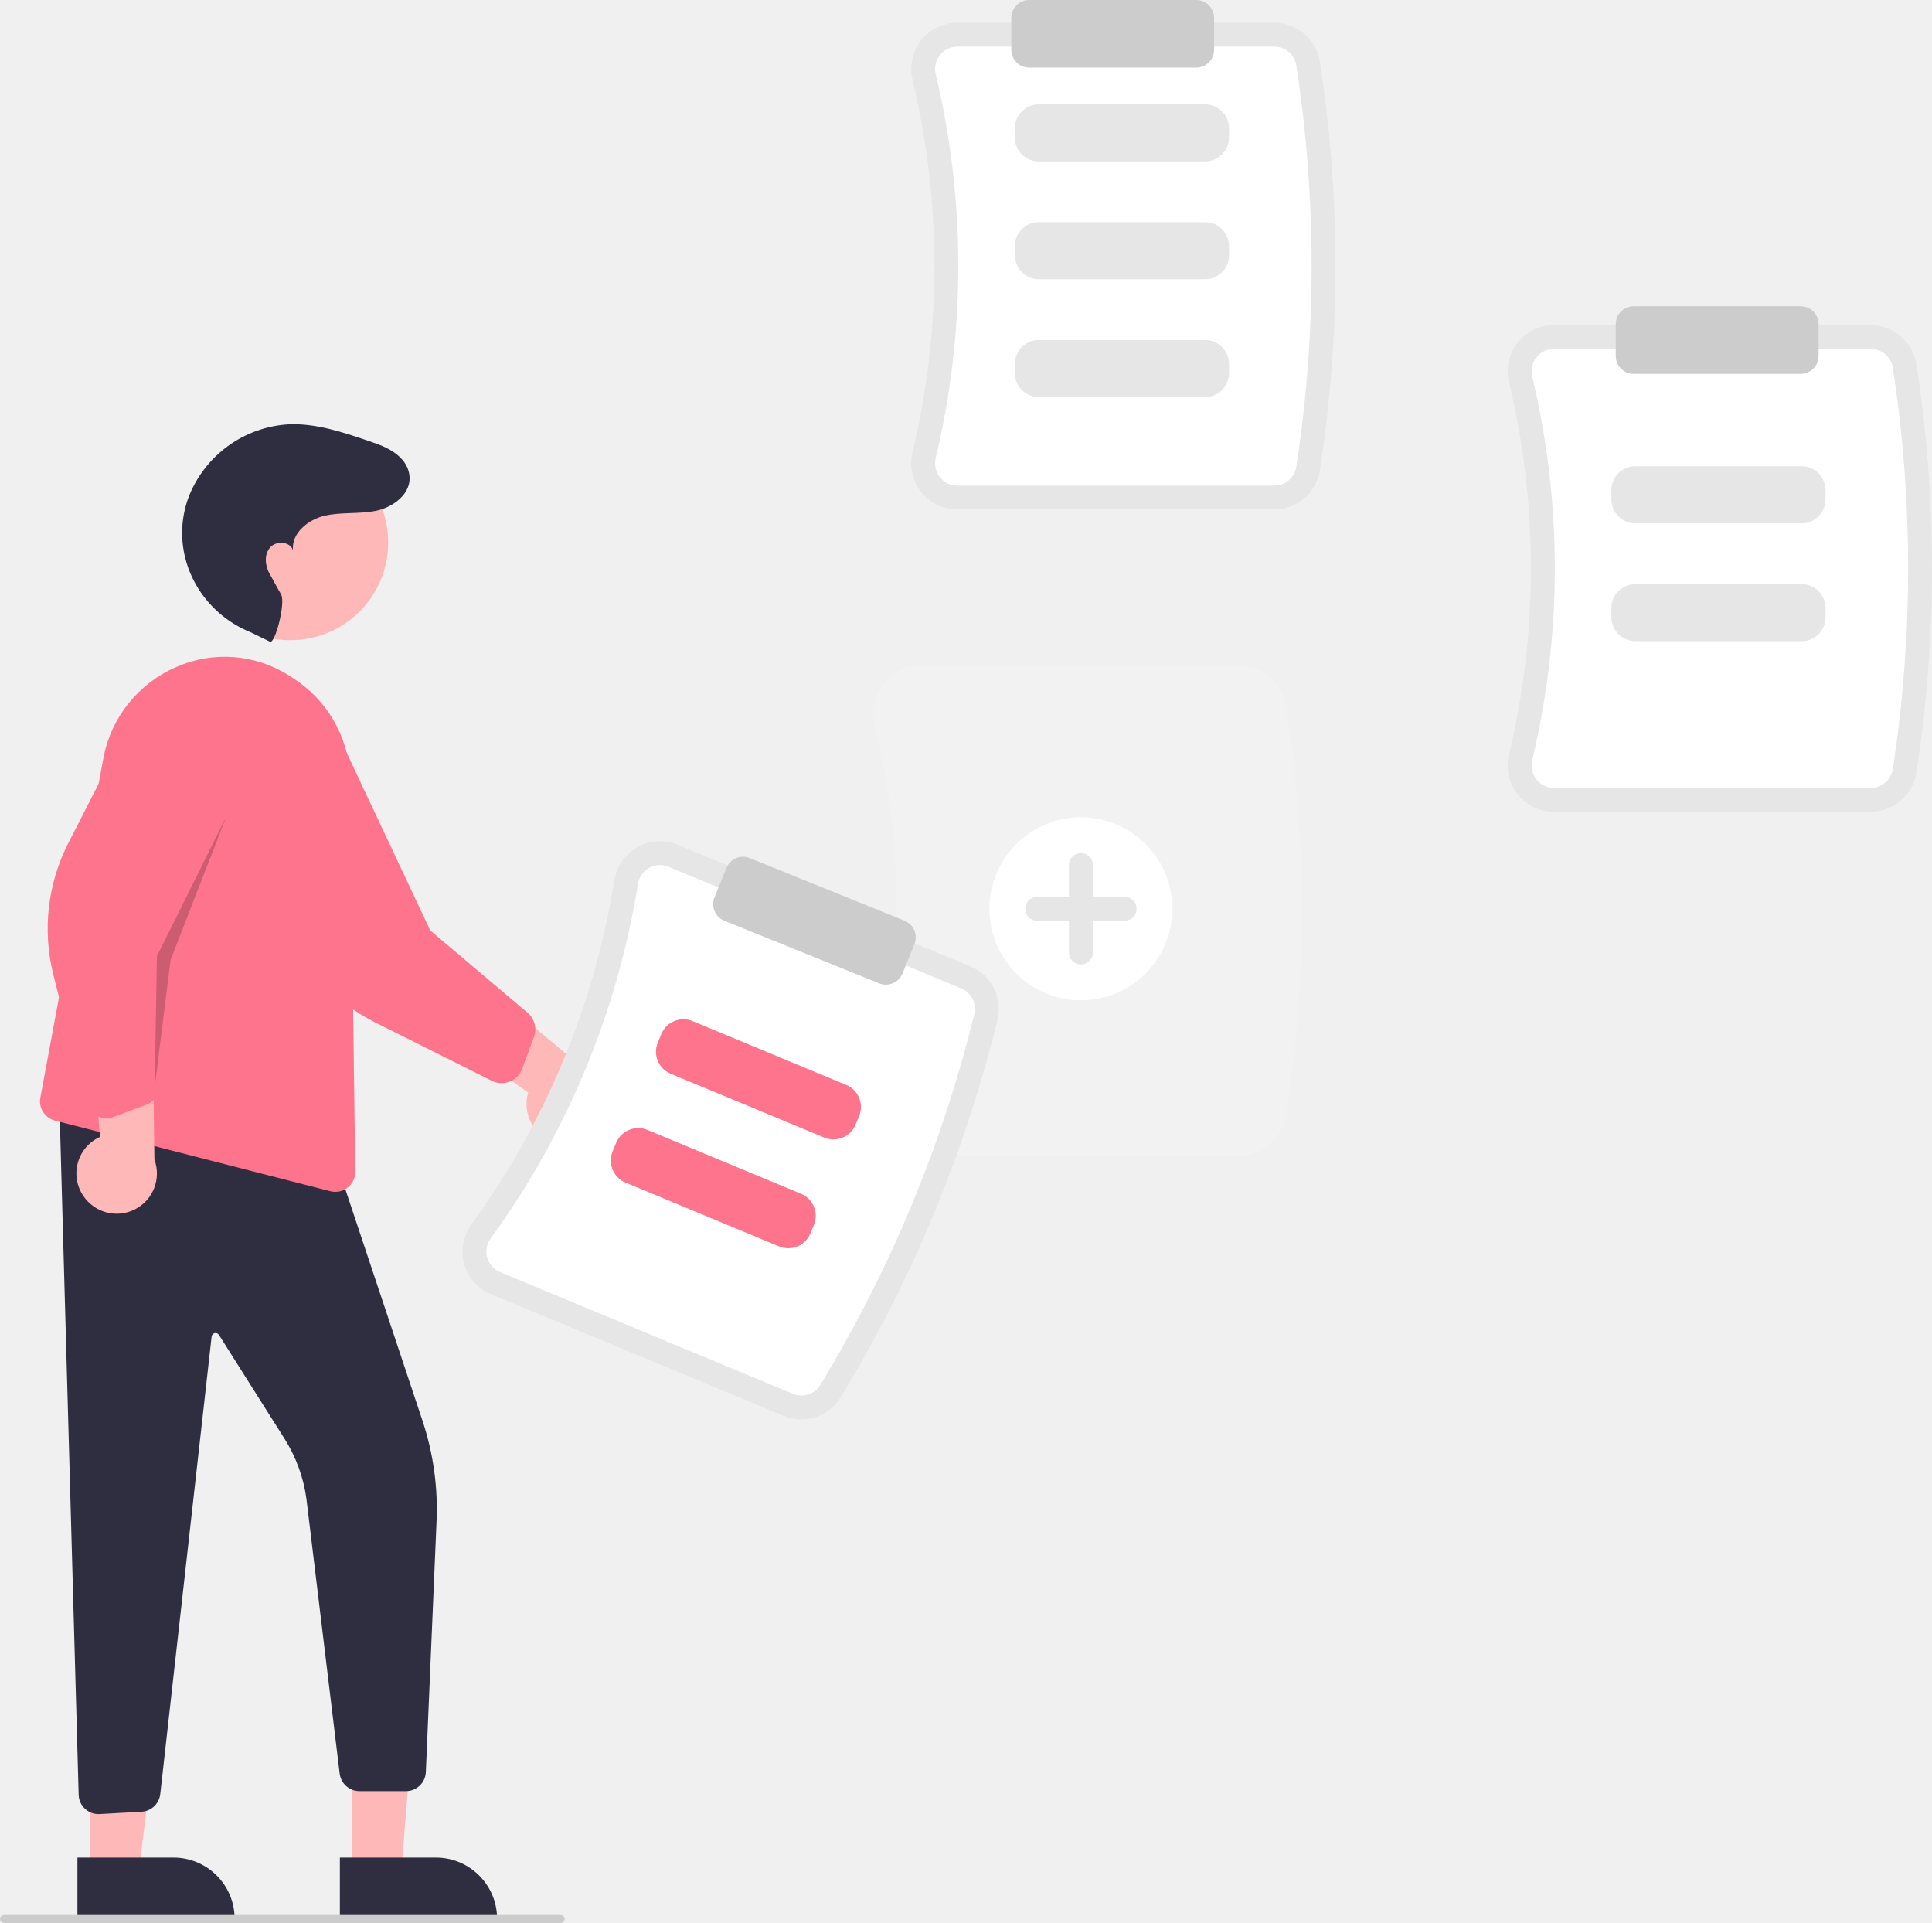
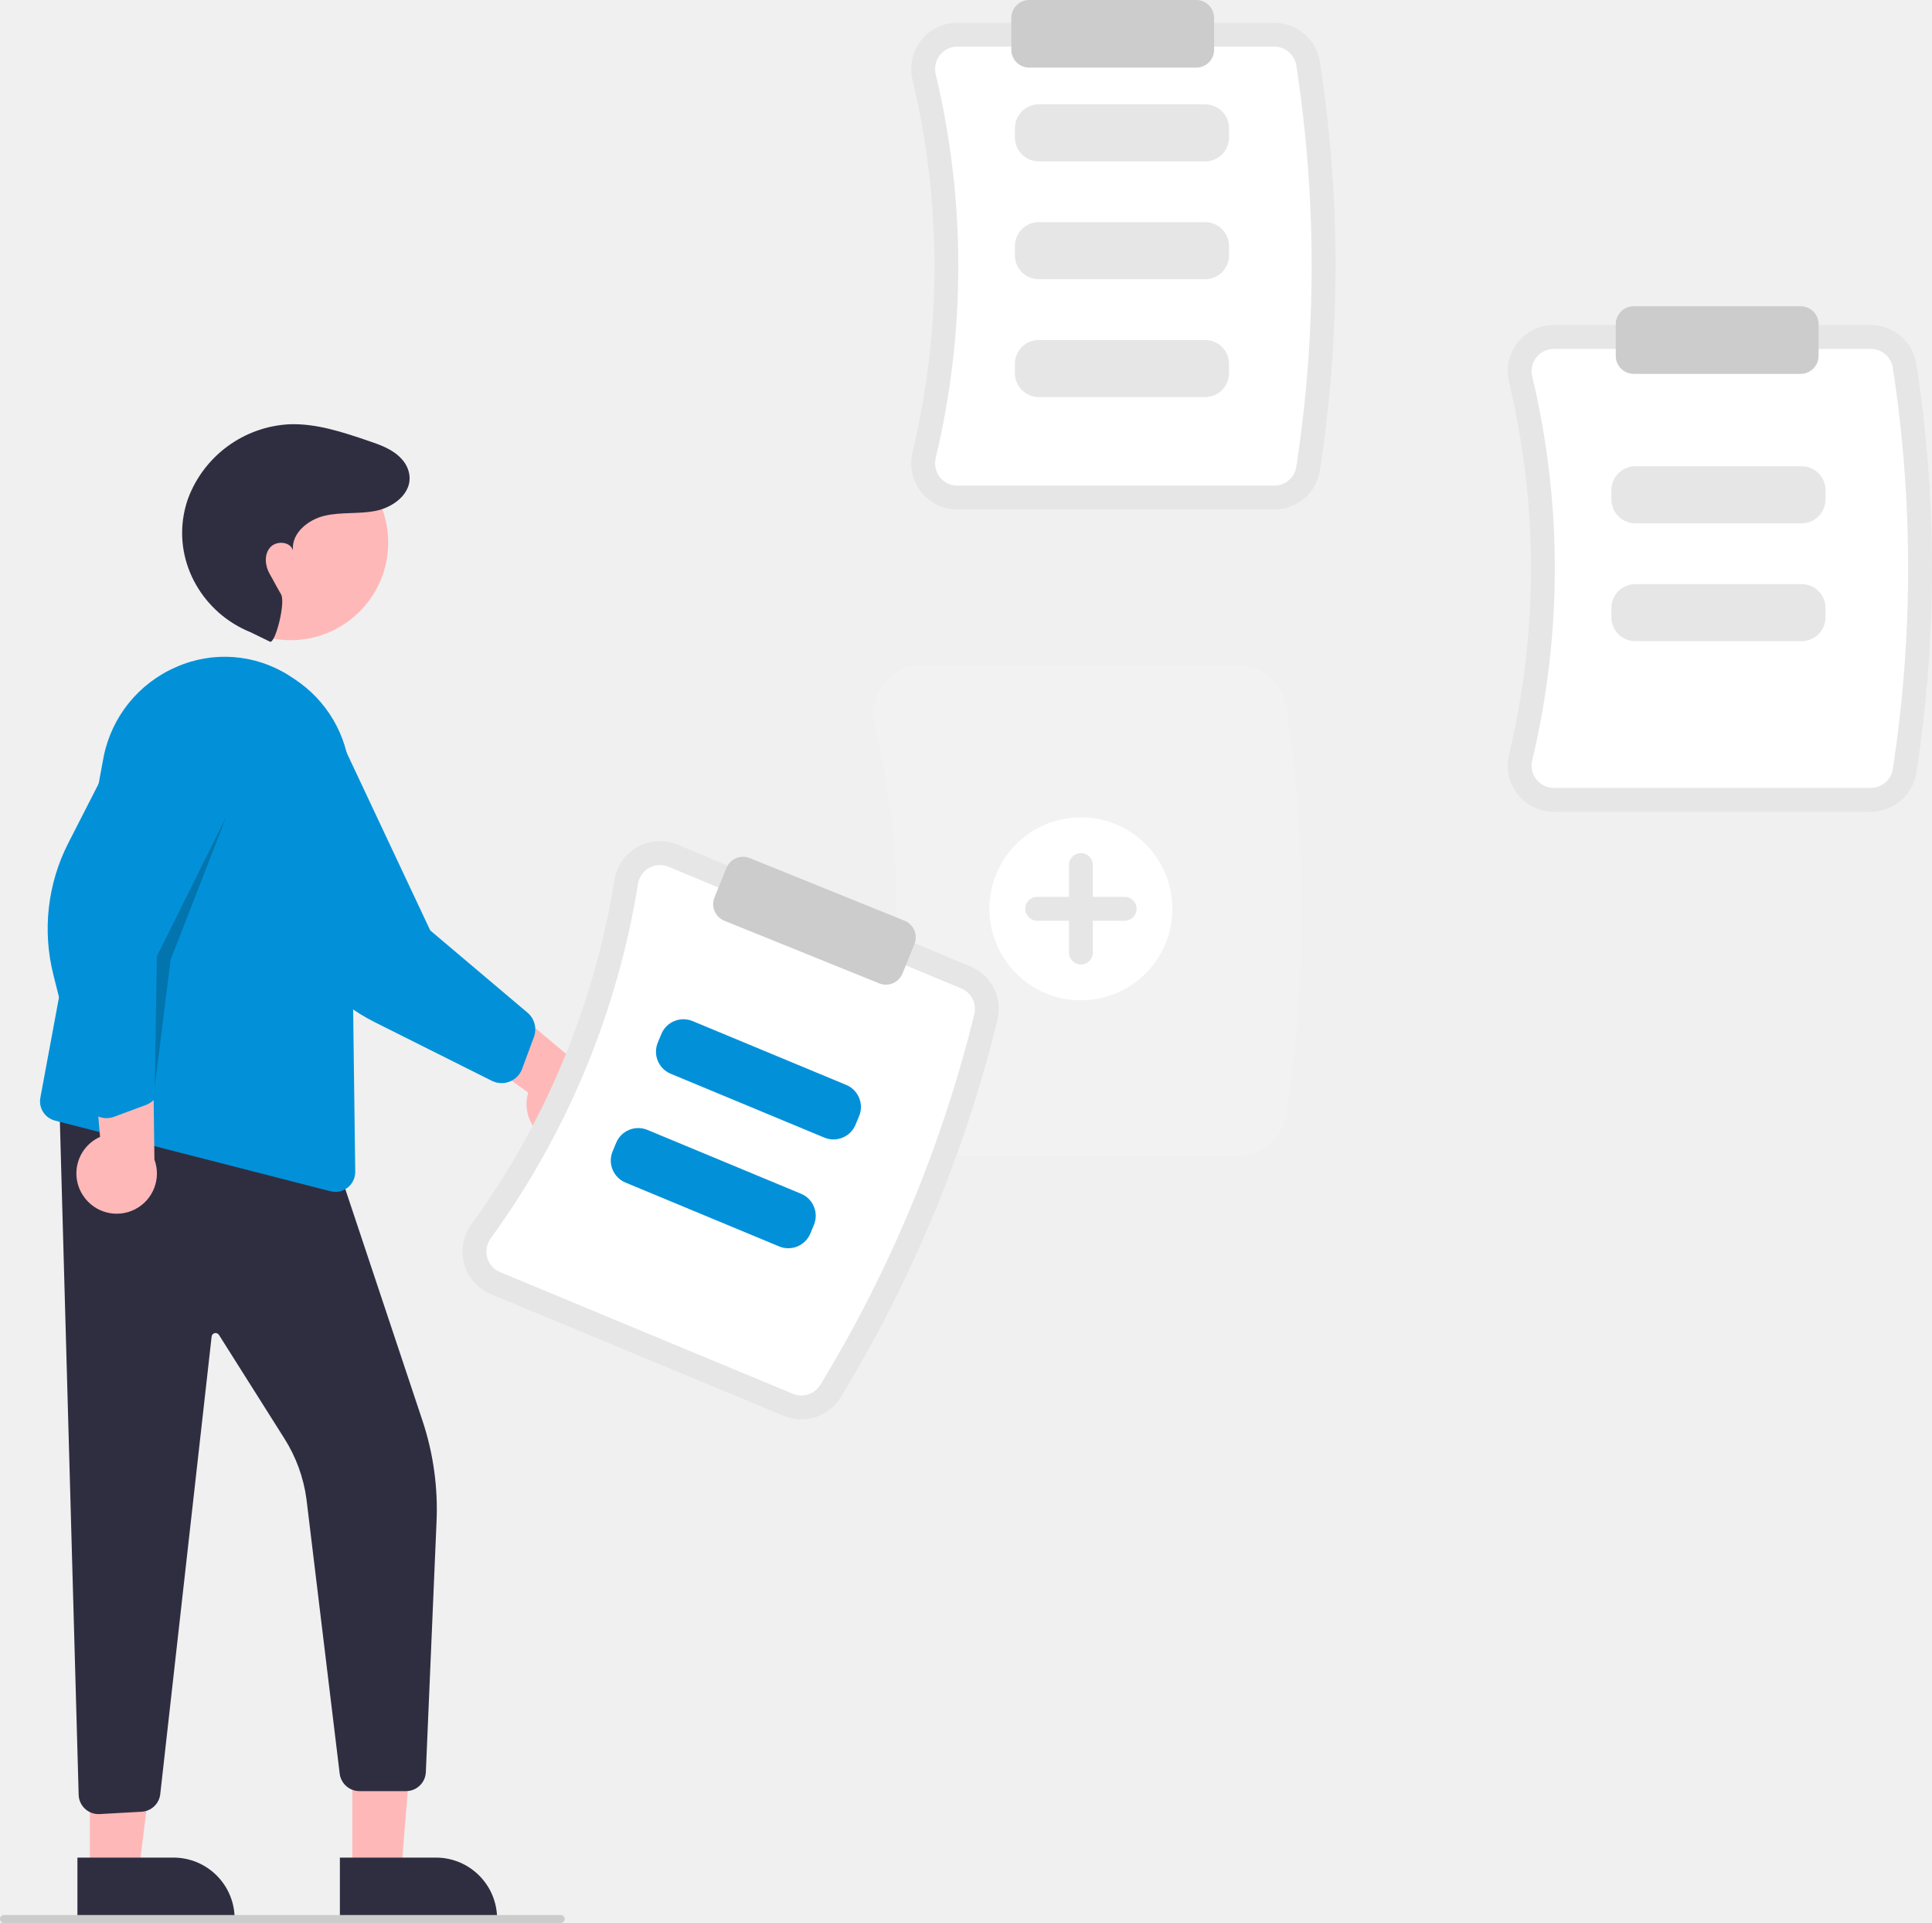
<svg xmlns="http://www.w3.org/2000/svg" data-name="Layer 1" width="485.834" height="483.5" viewBox="0 0 485.834 483.5">
  <path d="M677.542,336.347H597.8a11.478,11.478,0,0,1-9.066-4.394h0a11.622,11.622,0,0,1-2.177-9.968,201.631,201.631,0,0,0-0-93.647,11.624,11.624,0,0,1,2.177-9.967,11.478,11.478,0,0,1,9.066-4.394h79.741a11.623,11.623,0,0,1,11.439,9.755,337.961,337.961,0,0,1,0,102.858A11.623,11.623,0,0,1,677.542,336.347Z" transform="translate(-357.0831 -208.25)" fill="#e6e6e6" />
  <path d="M597.8,219.978a5.513,5.513,0,0,0-4.354,2.108,5.659,5.659,0,0,0-1.054,4.854,207.656,207.656,0,0,1,0,96.445,5.656,5.656,0,0,0,1.053,4.853l0.0 0a5.511,5.511,0,0,0,4.354,2.109h79.741a5.582,5.582,0,0,0,5.509-4.667,331.985,331.985,0,0,0,0-101.035,5.582,5.582,0,0,0-5.509-4.667Z" transform="translate(-357.0831 -208.25)" fill="#fff" />
  <path d="M660.141,248.829h-41.845a6.006,6.006,0,0,1-6-6v-2.345a6.006,6.006,0,0,1,6-6h41.845a6.006,6.006,0,0,1,6,6V242.829A6.006,6.006,0,0,1,660.141,248.829Z" transform="translate(-357.0831 -208.25)" fill="#e6e6e6" />
  <path d="M660.141,278.454h-41.845a6.006,6.006,0,0,1-6-6V270.11a6.006,6.006,0,0,1,6-6h41.845a6.006,6.006,0,0,1,6,6v2.345A6.006,6.006,0,0,1,660.141,278.454Z" transform="translate(-357.0831 -208.25)" fill="#e6e6e6" />
  <path d="M660.141,308.08h-41.845a6.006,6.006,0,0,1-6-6v-2.345a6.006,6.006,0,0,1,6-6h41.845a6.006,6.006,0,0,1,6,6v2.345A6.006,6.006,0,0,1,660.141,308.08Z" transform="translate(-357.0831 -208.25)" fill="#e6e6e6" />
  <path d="M827.542,412.347H747.8a11.478,11.478,0,0,1-9.066-4.394h0a11.622,11.622,0,0,1-2.177-9.968,201.631,201.631,0,0,0-0-93.647,11.624,11.624,0,0,1,2.177-9.967,11.478,11.478,0,0,1,9.066-4.394h79.741a11.623,11.623,0,0,1,11.439,9.755,337.961,337.961,0,0,1,0,102.858A11.623,11.623,0,0,1,827.542,412.347Z" transform="translate(-357.0831 -208.25)" fill="#e6e6e6" />
  <path d="M747.8,295.978a5.513,5.513,0,0,0-4.354,2.108,5.659,5.659,0,0,0-1.054,4.854,207.656,207.656,0,0,1,0,96.445,5.656,5.656,0,0,0,1.053,4.853l0.0 0a5.511,5.511,0,0,0,4.354,2.109h79.741a5.582,5.582,0,0,0,5.509-4.667,331.985,331.985,0,0,0,0-101.035,5.582,5.582,0,0,0-5.509-4.667Z" transform="translate(-357.0831 -208.25)" fill="#fff" />
  <path d="M668.542,498.847H588.8a11.975,11.975,0,0,1-9.458-4.584,12.119,12.119,0,0,1-2.27-10.394,201.131,201.131,0,0,0-0-93.414,12.121,12.121,0,0,1,2.27-10.394,11.976,11.976,0,0,1,9.459-4.584h79.741a12.127,12.127,0,0,1,11.933,10.179,338.459,338.459,0,0,1,0,103.011A12.127,12.127,0,0,1,668.542,498.847Z" transform="translate(-357.0831 -208.25)" fill="#f2f2f2" />
  <path d="M810.141,339.829h-41.845a6.006,6.006,0,0,1-6-6v-2.345a6.006,6.006,0,0,1,6-6h41.845a6.006,6.006,0,0,1,6,6V333.829A6.006,6.006,0,0,1,810.141,339.829Z" transform="translate(-357.0831 -208.25)" fill="#e6e6e6" />
  <path d="M810.141,369.454h-41.845a6.006,6.006,0,0,1-6-6V361.11a6.006,6.006,0,0,1,6-6h41.845a6.006,6.006,0,0,1,6,6v2.345A6.006,6.006,0,0,1,810.141,369.454Z" transform="translate(-357.0831 -208.25)" fill="#e6e6e6" />
  <circle cx="271.811" cy="228.5" r="23" fill="#fff" />
  <path d="M639.894,433.75h-8v-8a3,3,0,0,0-6,0v8h-8a3,3,0,0,0,0,6h8v8a3,3,0,0,0,6,0v-8h8a3,3,0,0,0,0-6Z" transform="translate(-357.0831 -208.25)" fill="#e6e6e6" />
  <path d="M657.894,225.25h-42a4.505,4.505,0,0,1-4.5-4.5v-8a4.505,4.505,0,0,1,4.5-4.5h42a4.505,4.505,0,0,1,4.5,4.5v8A4.505,4.505,0,0,1,657.894,225.25Z" transform="translate(-357.0831 -208.25)" fill="#ccc" />
  <path d="M809.894,302.25h-42a4.505,4.505,0,0,1-4.5-4.5v-8a4.505,4.505,0,0,1,4.5-4.5h42a4.505,4.505,0,0,1,4.5,4.5v8A4.505,4.505,0,0,1,809.894,302.25Z" transform="translate(-357.0831 -208.25)" fill="#ccc" />
  <polygon points="88.596 471.061 100.856 471.061 104.689 423.773 88.594 423.773 88.596 471.061" fill="#ffb8b8" />
  <path d="M442.552,675.308l24.144-.001h.001a15.386,15.386,0,0,1,15.386,15.386v.5l-39.531.001Z" transform="translate(-357.0831 -208.25)" fill="#2f2e41" />
  <polygon points="22.596 471.061 34.856 471.061 40.689 423.773 22.594 423.773 22.596 471.061" fill="#ffb8b8" />
  <path d="M376.552,675.308l24.144-.001h.001a15.386,15.386,0,0,1,15.386,15.386v.5l-39.531.001Z" transform="translate(-357.0831 -208.25)" fill="#2f2e41" />
  <path d="M381.854,664.373a4.981,4.981,0,0,1-3.375-1.318h0a4.961,4.961,0,0,1-1.616-3.537L371.947,483.304l69.811,17.452,21.54,64.618a70.461,70.461,0,0,1,3.545,25.824l-2.675,62.637a4.996,4.996,0,0,1-4.994,4.759h-11.709a5.023,5.023,0,0,1-4.955-4.33l-8.369-69.142a37.823,37.823,0,0,0-5.532-15.164l-16.469-26.076a1,1,0,0,0-1.838.41L397.378,659.38a4.993,4.993,0,0,1-4.687,4.396l-10.552.587C382.044,664.369,381.949,664.373,381.854,664.373Z" transform="translate(-357.0831 -208.25)" fill="#2f2e41" />
  <circle cx="73.058" cy="136.406" r="24.561" fill="#ffb8b8" />
-   <path d="M441.424,507.922a5.076,5.076,0,0,1-1.253-.159H440.17l-69.264-17.76a4.998,4.998,0,0,1-3.663-5.815L383.15,398.497a31.214,31.214,0,0,1,18.25-22.54,30.113,30.113,0,0,1,28.266,2.075c.97.605,1.947,1.265,2.903,1.961a30.96,30.96,0,0,1,12.579,24.529l1.265,98.329a5.007,5.007,0,0,1-4.988,5.071Z" transform="translate(-357.0831 -208.25)" fill="#ff748d" />
+   <path d="M441.424,507.922a5.076,5.076,0,0,1-1.253-.159H440.17l-69.264-17.76a4.998,4.998,0,0,1-3.663-5.815L383.15,398.497a31.214,31.214,0,0,1,18.25-22.54,30.113,30.113,0,0,1,28.266,2.075c.97.605,1.947,1.265,2.903,1.961a30.96,30.96,0,0,1,12.579,24.529l1.265,98.329a5.007,5.007,0,0,1-4.988,5.071Z" transform="translate(-357.0831 -208.25)" fill="#0291D9" />
  <path d="M378.032,508.93a10.056,10.056,0,0,1,4.214-14.832l-3.081-35.602,16.326,8.848.423,32.452a10.11,10.11,0,0,1-17.882,9.134Z" transform="translate(-357.0831 -208.25)" fill="#ffb8b8" />
-   <path d="M383.865,489.389a5.532,5.532,0,0,1-1.366-.173,5.496,5.496,0,0,1-3.972-3.986l-8.023-31.884a47.37,47.37,0,0,1,3.761-33.135l16.809-32.882a15.541,15.541,0,0,1,18.808-11.019,15.356,15.356,0,0,1,9.475,7.101,15.567,15.567,0,0,1,1.654,11.913l-23.927,53.506.284,32.036a5.519,5.519,0,0,1-3.584,5.205l-8.007,2.974A5.48,5.48,0,0,1,383.865,489.389Z" transform="translate(-357.0831 -208.25)" fill="#ff748d" />
+   <path d="M383.865,489.389a5.532,5.532,0,0,1-1.366-.173,5.496,5.496,0,0,1-3.972-3.986l-8.023-31.884a47.37,47.37,0,0,1,3.761-33.135l16.809-32.882a15.541,15.541,0,0,1,18.808-11.019,15.356,15.356,0,0,1,9.475,7.101,15.567,15.567,0,0,1,1.654,11.913l-23.927,53.506.284,32.036a5.519,5.519,0,0,1-3.584,5.205l-8.007,2.974A5.48,5.48,0,0,1,383.865,489.389Z" transform="translate(-357.0831 -208.25)" fill="#0291D9" />
  <path d="M498.401,495.835a10.056,10.056,0,0,1-8.493-12.87l-28.993-20.889,17.357-6.602,24.872,20.849a10.11,10.11,0,0,1-4.742,19.512Z" transform="translate(-357.0831 -208.25)" fill="#ffb8b8" />
-   <path d="M483.223,480.581a5.522,5.522,0,0,1-2.463-.582L451.361,465.282a47.381,47.381,0,0,1-22.661-24.465L414.743,406.626a15.544,15.544,0,0,1,3.918-21.444,15.352,15.352,0,0,1,11.59-2.543,15.57,15.57,0,0,1,10.081,6.512l24.945,53.04L489.743,462.873a5.518,5.518,0,0,1,1.607,6.112l-2.97,8.008a5.474,5.474,0,0,1-2.007,2.596,5.497,5.497,0,0,1-3.15.992Z" transform="translate(-357.0831 -208.25)" fill="#ff748d" />
+   <path d="M483.223,480.581a5.522,5.522,0,0,1-2.463-.582L451.361,465.282a47.381,47.381,0,0,1-22.661-24.465L414.743,406.626a15.544,15.544,0,0,1,3.918-21.444,15.352,15.352,0,0,1,11.59-2.543,15.57,15.57,0,0,1,10.081,6.512l24.945,53.04L489.743,462.873a5.518,5.518,0,0,1,1.607,6.112l-2.97,8.008a5.474,5.474,0,0,1-2.007,2.596,5.497,5.497,0,0,1-3.15.992Z" transform="translate(-357.0831 -208.25)" fill="#0291D9" />
  <path d="M424.983,369.593c1.305.571,3.977-9.827,2.78-11.907-1.78-3.093-1.675-3.071-2.857-5.117s-1.446-4.847.084-6.648,5.072-1.562,5.77.696c-.449-4.288,3.792-7.735,7.993-8.703s8.632-.367,12.857-1.229c4.902-1,10.003-5.11,8.047-10.501a7.593,7.593,0,0,0-1.481-2.434c-2.26-2.541-5.421-3.626-8.512-4.675-6.43-2.182-13.036-4.392-19.822-4.151A28.798,28.798,0,0,0,404.397,333.533a26.156,26.156,0,0,0-1.083,4.025c-2.329,12.524,4.944,24.878,16.756,29.647Z" transform="translate(-357.0831 -208.25)" fill="#2f2e41" />
  <polygon points="38.9 273.343 39.457 240.414 56.9 205.343 42.9 241.343 38.9 273.343" opacity="0.2" />
  <path d="M554.16,564.232,480.522,533.637a11.478,11.478,0,0,1-6.686-7.536h0a11.622,11.622,0,0,1,1.815-10.04,201.631,201.631,0,0,0,35.93-86.48,11.624,11.624,0,0,1,5.834-8.369,11.478,11.478,0,0,1,10.058-.579l73.638,30.596a11.623,11.623,0,0,1,6.821,13.398,337.961,337.961,0,0,1-39.465,94.986A11.623,11.623,0,0,1,554.16,564.232Z" transform="translate(-357.0831 -208.25)" fill="#e6e6e6" />
  <path d="M525.171,426.174a5.513,5.513,0,0,0-4.83.276,5.659,5.659,0,0,0-2.835,4.078,207.656,207.656,0,0,1-37.004,89.064,5.656,5.656,0,0,0-.889,4.885l0.0.001a5.511,5.511,0,0,0,3.212,3.618l73.638,30.596a5.582,5.582,0,0,0,6.878-2.196,331.986,331.986,0,0,0,38.766-93.302,5.582,5.582,0,0,0-3.297-6.423Z" transform="translate(-357.0831 -208.25)" fill="#fff" />
-   <path d="M564.38,494.281l-38.642-16.055a6.006,6.006,0,0,1-3.239-7.843l.9-2.165a6.006,6.006,0,0,1,7.843-3.239l38.642,16.055a6.006,6.006,0,0,1,3.239,7.843l-.9,2.165A6.006,6.006,0,0,1,564.38,494.281Z" transform="translate(-357.0831 -208.25)" fill="#ff748d" />
-   <path d="M553.013,521.64l-38.642-16.055a6.006,6.006,0,0,1-3.239-7.843l.9-2.165a6.006,6.006,0,0,1,7.843-3.239L558.517,508.394a6.006,6.006,0,0,1,3.239,7.843l-.9,2.165A6.006,6.006,0,0,1,553.013,521.64Z" transform="translate(-357.0831 -208.25)" fill="#ff748d" />
+   <path d="M564.38,494.281l-38.642-16.055a6.006,6.006,0,0,1-3.239-7.843l.9-2.165a6.006,6.006,0,0,1,7.843-3.239l38.642,16.055a6.006,6.006,0,0,1,3.239,7.843l-.9,2.165A6.006,6.006,0,0,1,564.38,494.281Z" transform="translate(-357.0831 -208.25)" fill="#0291D9" />
+   <path d="M553.013,521.64l-38.642-16.055a6.006,6.006,0,0,1-3.239-7.843l.9-2.165a6.006,6.006,0,0,1,7.843-3.239L558.517,508.394a6.006,6.006,0,0,1,3.239,7.843l-.9,2.165A6.006,6.006,0,0,1,553.013,521.64Z" transform="translate(-357.0831 -208.25)" fill="#0291D9" />
  <path d="M579.864,455.832a4.489,4.489,0,0,1-1.687-.331l-38.938-15.743a4.505,4.505,0,0,1-2.485-5.858l2.999-7.417a4.5,4.5,0,0,1,5.859-2.485l38.938,15.743a4.505,4.505,0,0,1,2.485,5.858l-2.999,7.417a4.511,4.511,0,0,1-4.171,2.815Z" transform="translate(-357.0831 -208.25)" fill="#ccc" />
  <path d="M498.083,691.75h-140a1,1,0,1,1,0-2h140a1,1,0,0,1,0,2Z" transform="translate(-357.0831 -208.25)" fill="#ccc" />
</svg>
